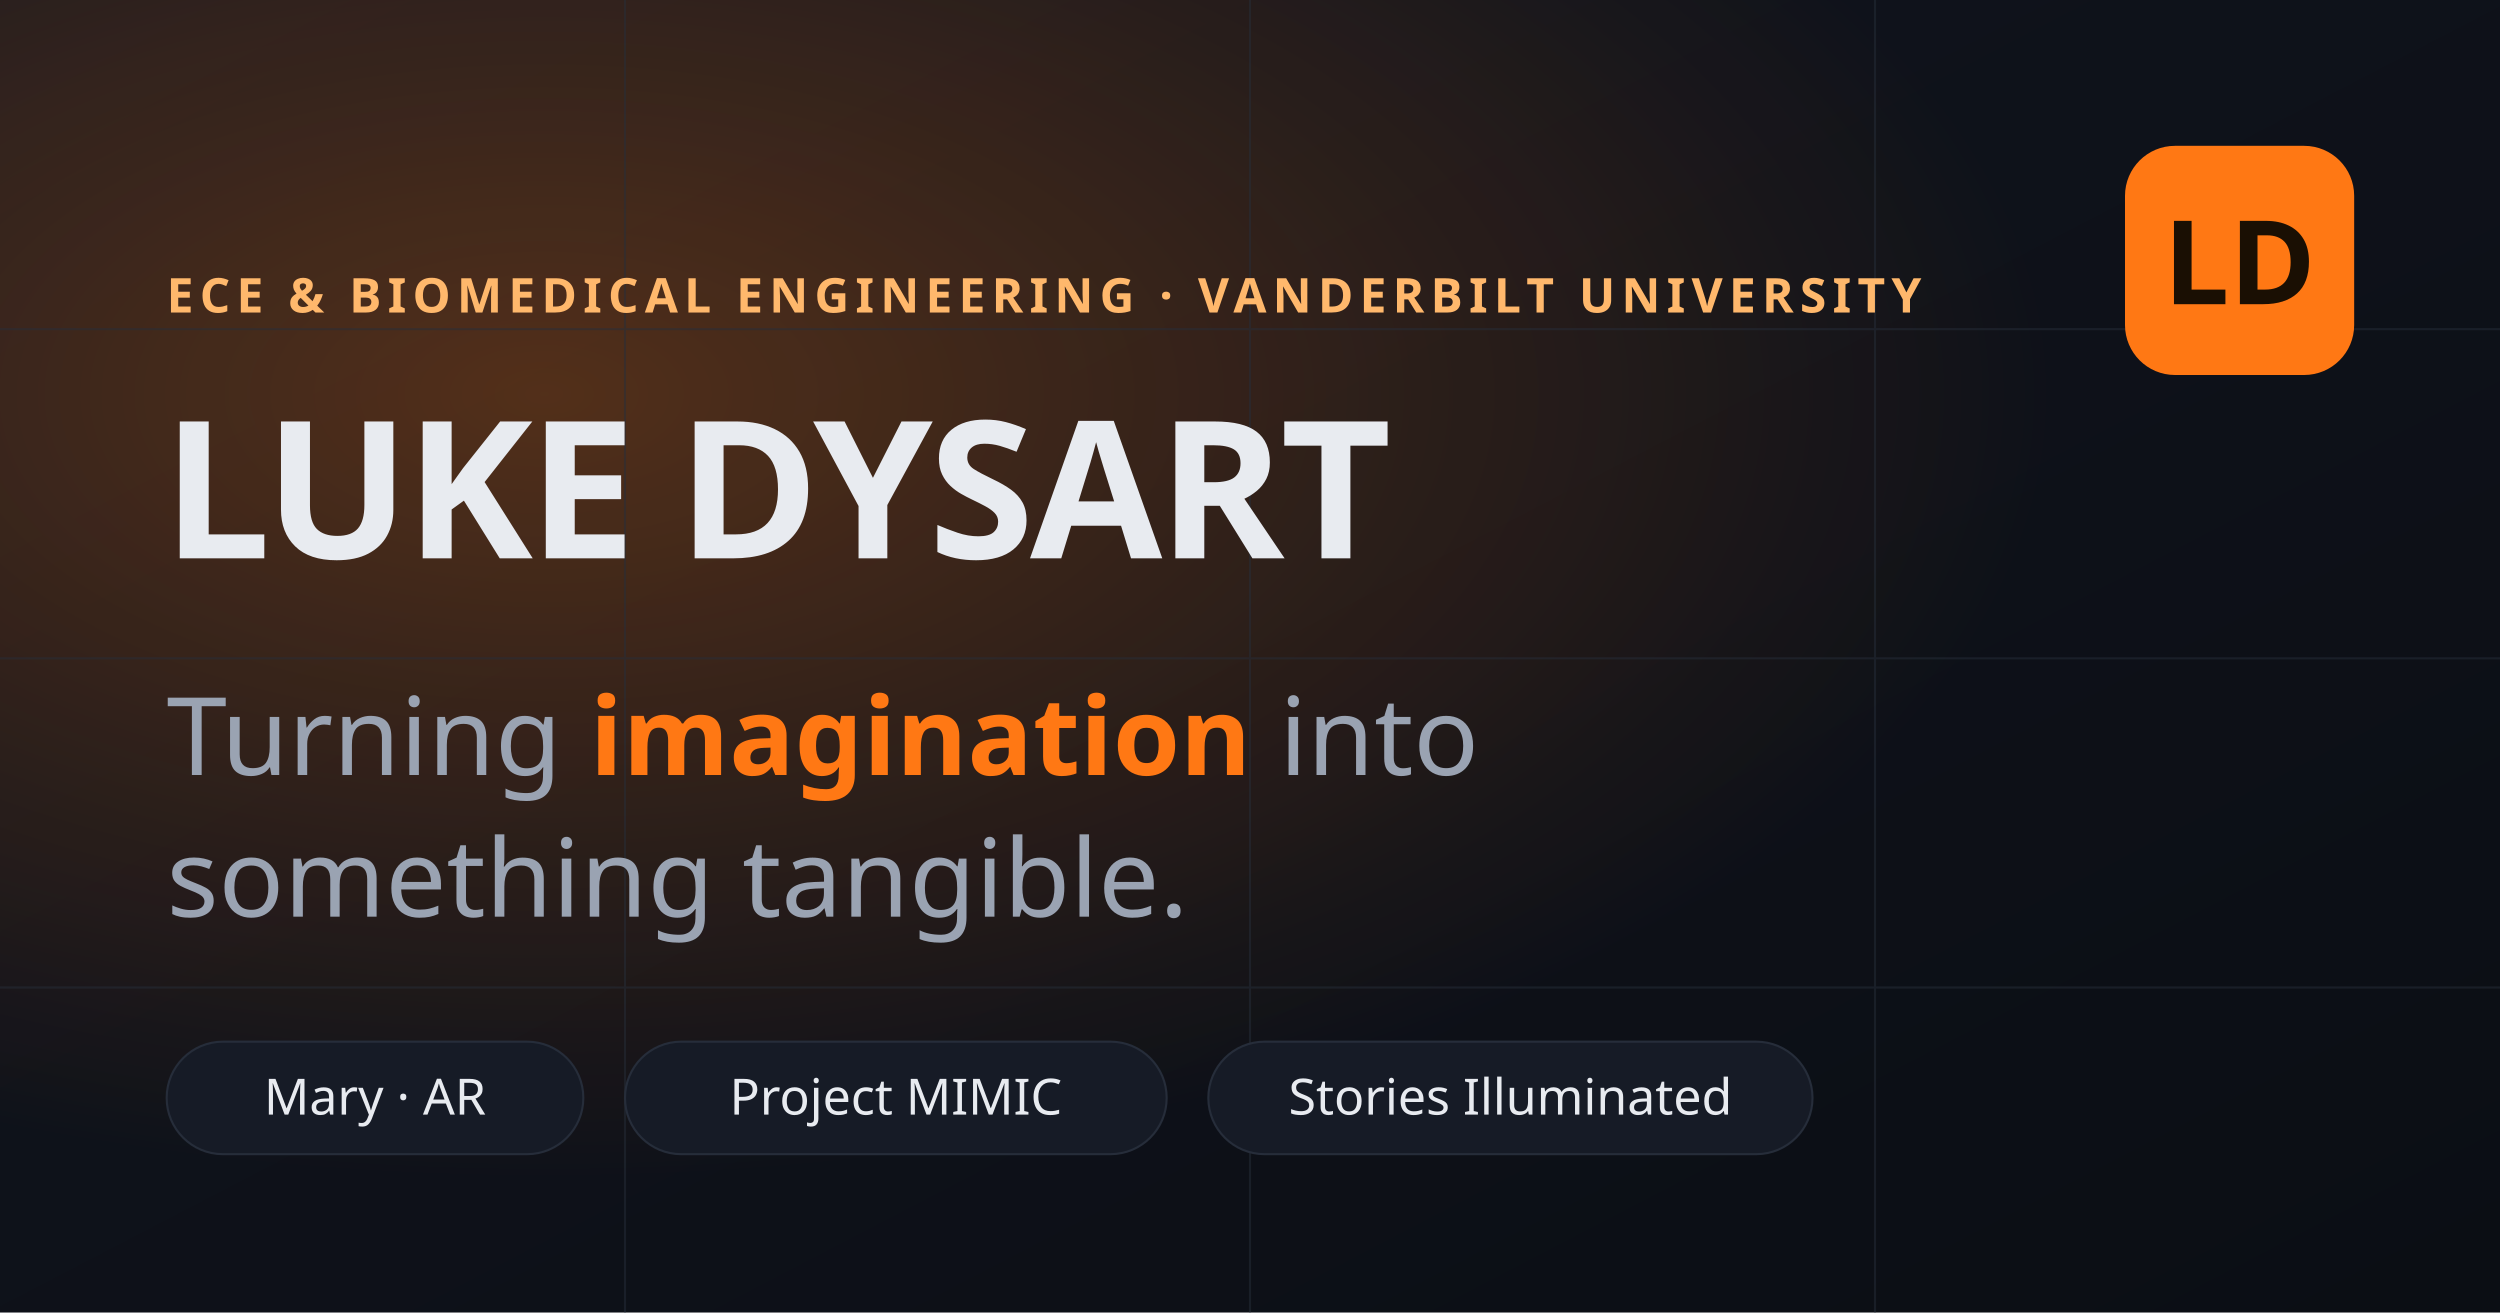
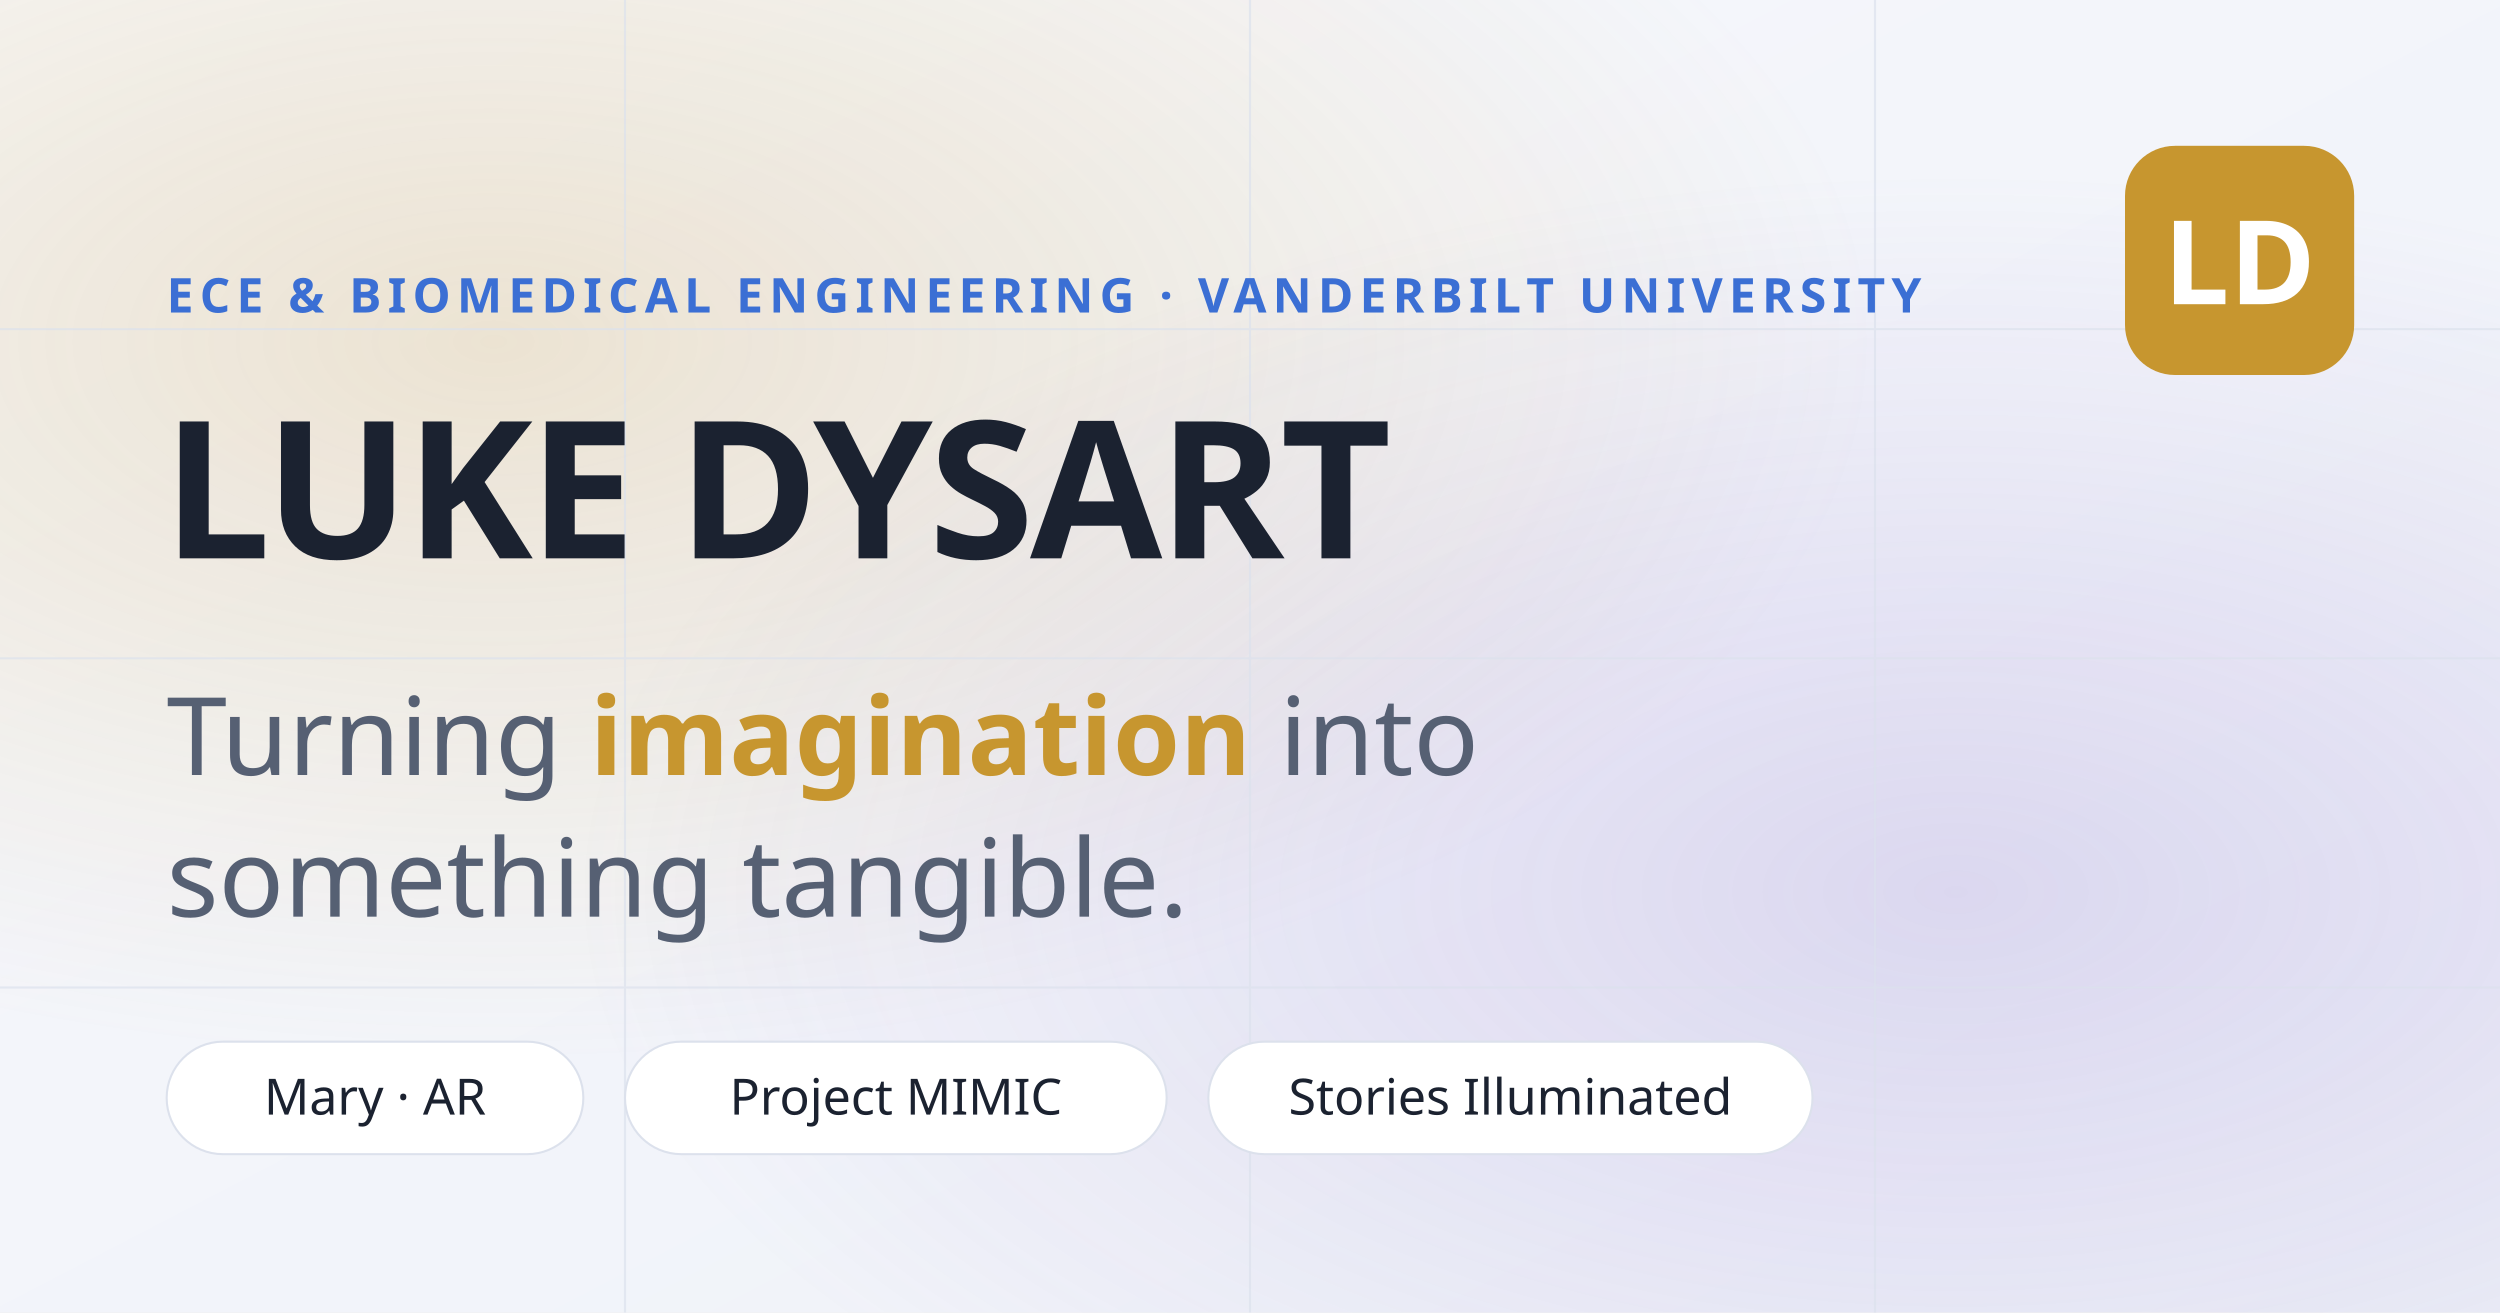
<svg xmlns="http://www.w3.org/2000/svg" width="1200" height="630" viewBox="0 0 1200 630">
  <defs>
    <linearGradient id="bg" x1="0" y1="0" x2="1" y2="1">
-       <stop offset="0" stop-color="#11151f" />
-       <stop offset="1" stop-color="#0b0e14" />
+       <stop offset="0" stop-color="#f7f8fc" />
+       <stop offset="1" stop-color="#eef1f8" />
    </linearGradient>
-     <radialGradient id="glow" cx="22%" cy="30%" r="60%">
-       <stop offset="0" stop-color="rgba(255,120,20,0.28)" />
-       <stop offset="1" stop-color="rgba(255,120,20,0)" />
+     <radialGradient id="glowGold" cx="20%" cy="26%" r="55%">
+       <stop offset="0" stop-color="rgba(199,150,47,0.20)" />
+       <stop offset="1" stop-color="rgba(199,150,47,0)" />
+     </radialGradient>
+     <radialGradient id="glowPurple" cx="78%" cy="68%" r="55%">
+       <stop offset="0" stop-color="rgba(123,92,196,0.18)" />
+       <stop offset="1" stop-color="rgba(123,92,196,0)" />
    </radialGradient>
  </defs>
  <rect width="1200" height="630" fill="url(#bg)" />
-   <rect width="1200" height="630" fill="url(#glow)" />
-   <g stroke="#262d3a" stroke-width="1" opacity="0.5">
+   <rect width="1200" height="630" fill="url(#glowGold)" />
+   <rect width="1200" height="630" fill="url(#glowPurple)" />
+   <g stroke="#dce1ec" stroke-width="1" opacity="0.7">
    <path d="M0 158 H1200 M0 316 H1200 M0 474 H1200 M300 0 V630 M600 0 V630 M900 0 V630" />
  </g>
-   <text x="80" y="150" font-family="'Space Grotesk','Segoe UI',sans-serif" font-size="23" letter-spacing="3" font-weight="600" fill="#ffb86c">
+   <text x="80" y="150" font-family="'Space Grotesk','Segoe UI',sans-serif" font-size="23" letter-spacing="3" font-weight="600" fill="#3b6fd4">
    ECE &amp; BIOMEDICAL ENGINEERING · VANDERBILT UNIVERSITY
  </text>
-   <text x="78" y="268" font-family="'Space Grotesk','Segoe UI',sans-serif" font-size="92" font-weight="700" letter-spacing="-2" fill="#e8ebf0">LUKE DYSART</text>
-   <text x="80" y="372" font-family="'Space Grotesk','Segoe UI',sans-serif" font-size="52" font-weight="500" fill="#9aa3b2">Turning <tspan fill="#ff7814" font-weight="700">imagination</tspan> into</text>
-   <text x="80" y="440" font-family="'Space Grotesk','Segoe UI',sans-serif" font-size="52" font-weight="500" fill="#9aa3b2">something tangible.</text>
+   <text x="78" y="268" font-family="'Space Grotesk','Segoe UI',sans-serif" font-size="92" font-weight="700" letter-spacing="-2" fill="#1b2230">LUKE DYSART</text>
+   <text x="80" y="372" font-family="'Space Grotesk','Segoe UI',sans-serif" font-size="52" font-weight="500" fill="#566073">Turning <tspan fill="#c7962f" font-weight="700">imagination</tspan> into</text>
+   <text x="80" y="440" font-family="'Space Grotesk','Segoe UI',sans-serif" font-size="52" font-weight="500" fill="#566073">something tangible.</text>
  <g font-family="'Space Grotesk','Segoe UI',sans-serif" font-size="24" font-weight="500">
-     <rect x="80" y="500" width="200" height="54" rx="27" fill="#161b26" stroke="#262d3a" />
-     <text x="180" y="535" text-anchor="middle" fill="#e8ebf0">Mary · AR</text>
-     <rect x="300" y="500" width="260" height="54" rx="27" fill="#161b26" stroke="#262d3a" />
-     <text x="430" y="535" text-anchor="middle" fill="#e8ebf0">Project MIMIC</text>
-     <rect x="580" y="500" width="290" height="54" rx="27" fill="#161b26" stroke="#262d3a" />
-     <text x="725" y="535" text-anchor="middle" fill="#e8ebf0">Stories Illuminated</text>
+     <rect x="80" y="500" width="200" height="54" rx="27" fill="#ffffff" stroke="#dce1ec" />
+     <text x="180" y="535" text-anchor="middle" fill="#1b2230">Mary · AR</text>
+     <rect x="300" y="500" width="260" height="54" rx="27" fill="#ffffff" stroke="#dce1ec" />
+     <text x="430" y="535" text-anchor="middle" fill="#1b2230">Project MIMIC</text>
+     <rect x="580" y="500" width="290" height="54" rx="27" fill="#ffffff" stroke="#dce1ec" />
+     <text x="725" y="535" text-anchor="middle" fill="#1b2230">Stories Illuminated</text>
  </g>
-   <rect x="1020" y="70" width="110" height="110" rx="24" fill="#ff7814" />
-   <text x="1075" y="146" text-anchor="middle" font-family="'Space Grotesk','Segoe UI',sans-serif" font-size="56" font-weight="700" fill="#1a0f03">LD</text>
+   <rect x="1020" y="70" width="110" height="110" rx="24" fill="#c7962f" />
+   <text x="1075" y="146" text-anchor="middle" font-family="'Space Grotesk','Segoe UI',sans-serif" font-size="56" font-weight="700" fill="#ffffff">LD</text>
</svg>
